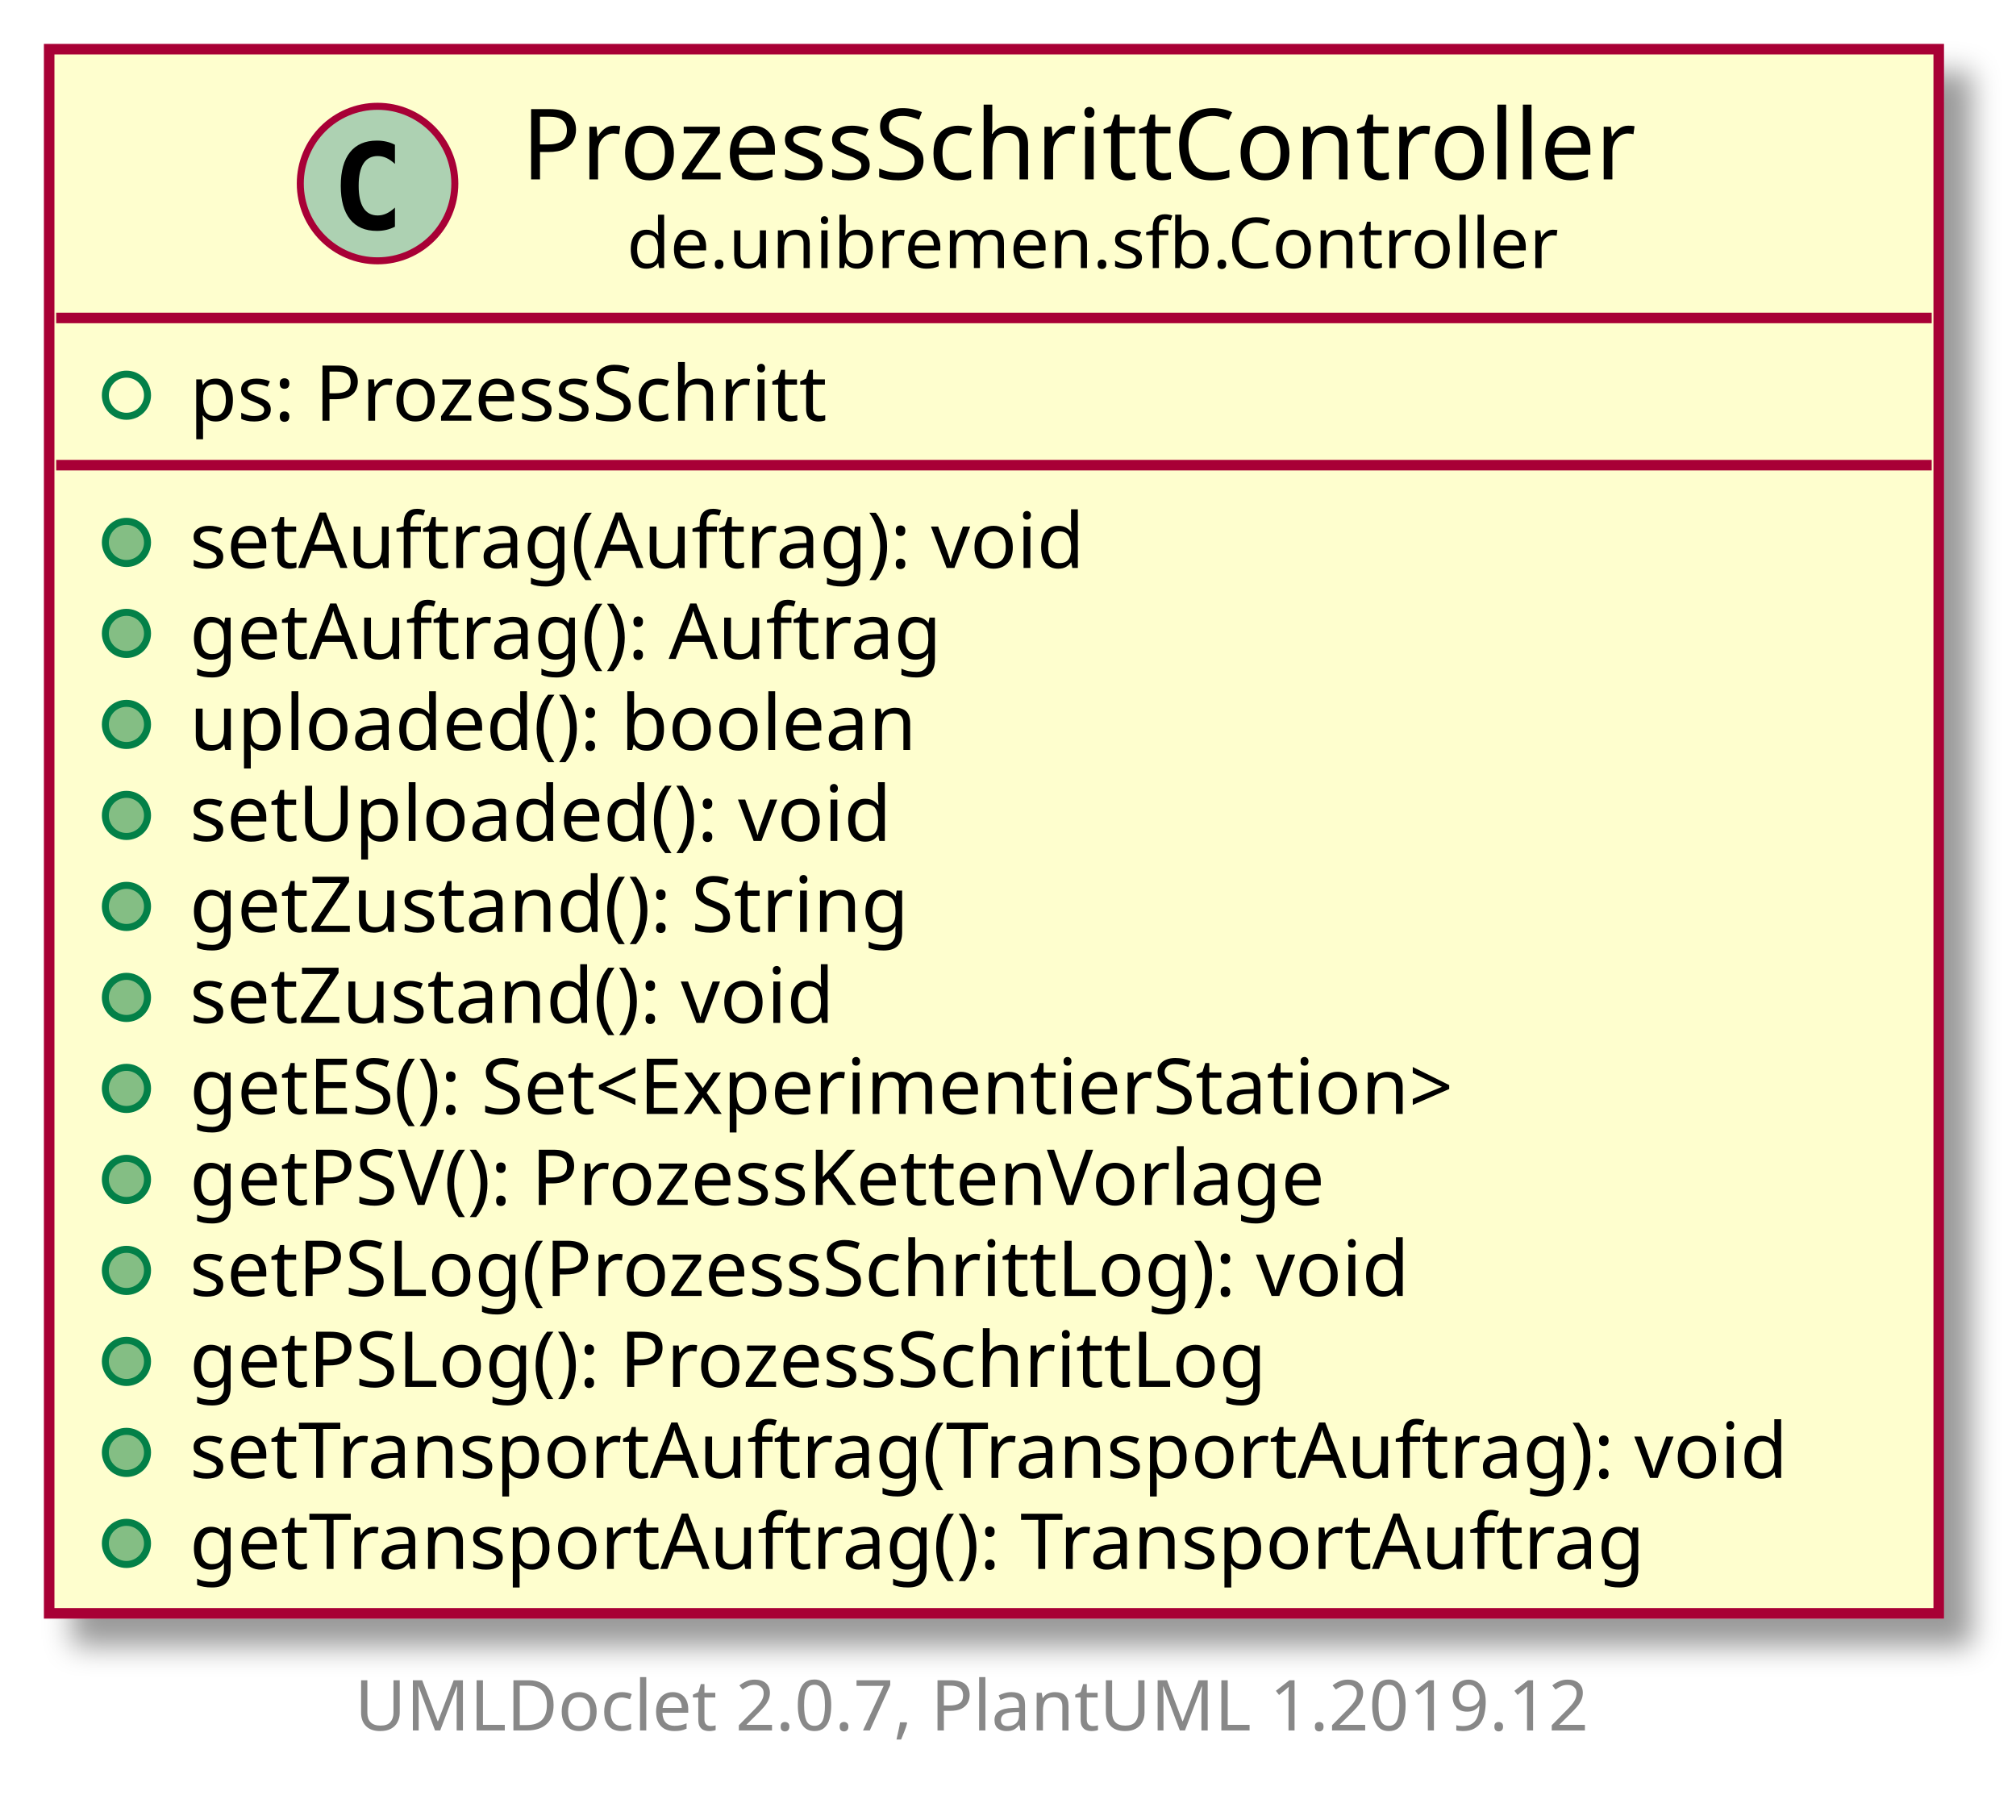
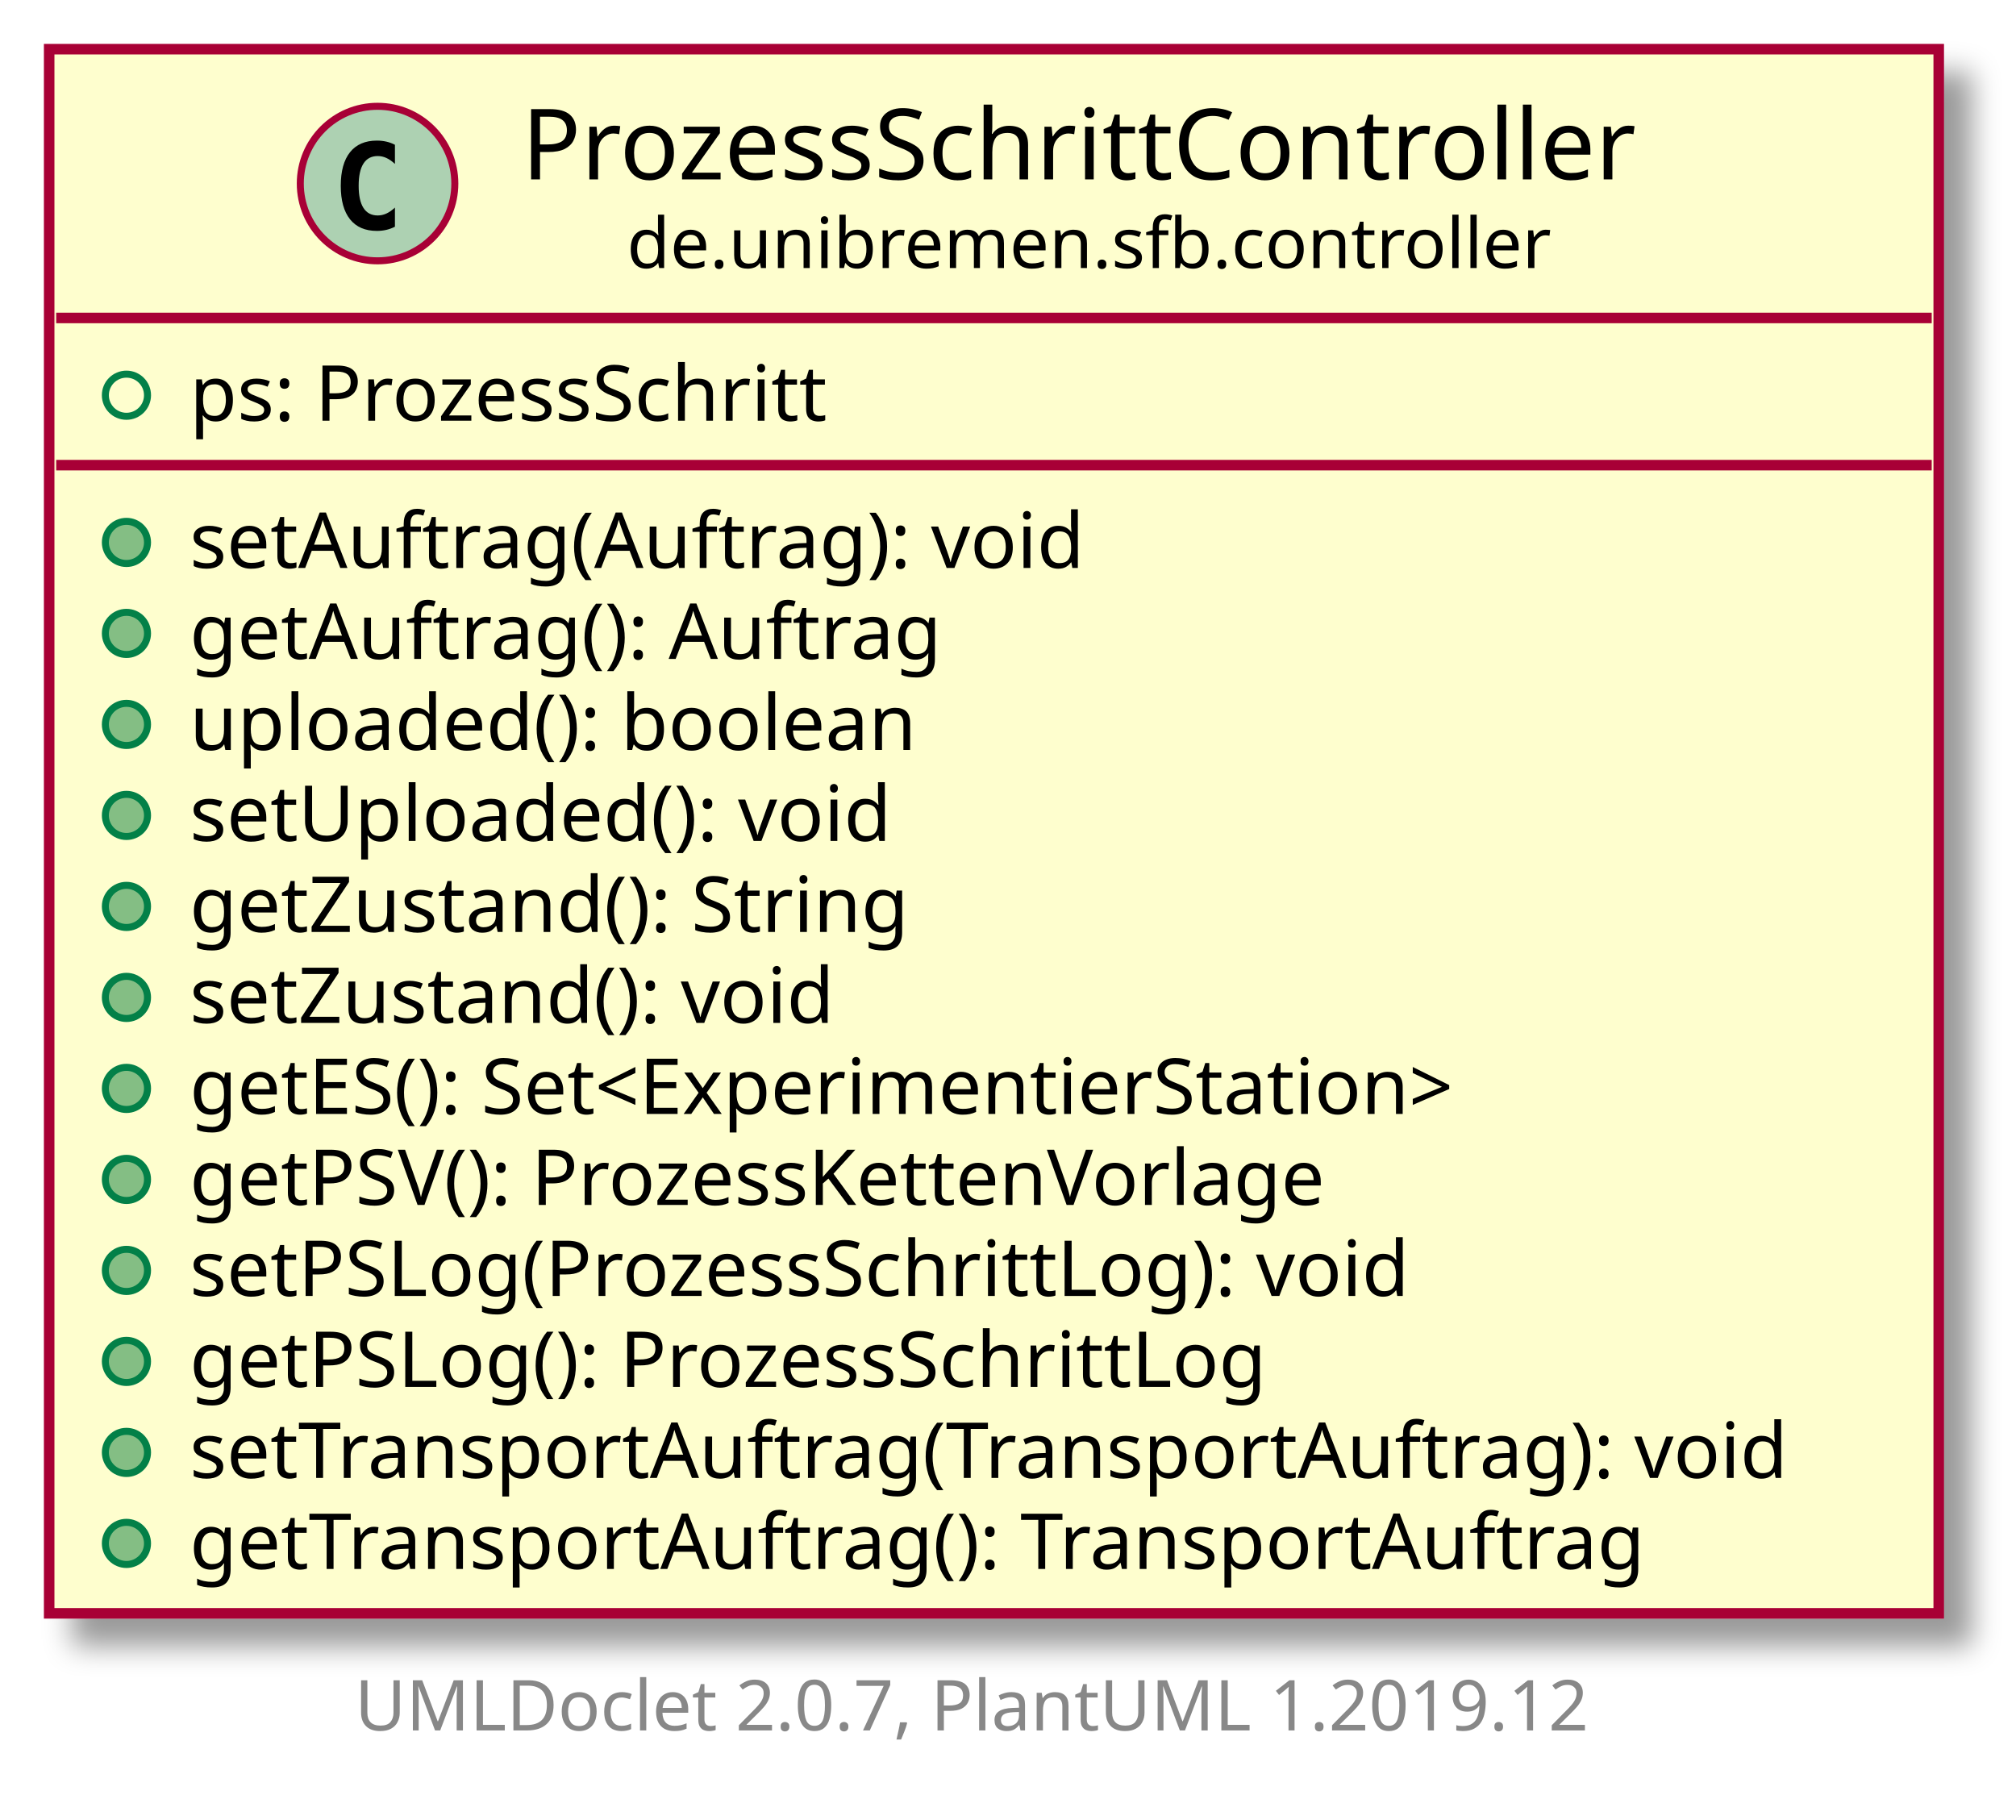
<svg xmlns="http://www.w3.org/2000/svg" xmlns:xlink="http://www.w3.org/1999/xlink" contentScriptType="application/ecmascript" contentStyleType="text/css" height="259px" preserveAspectRatio="none" style="width:287px;height:259px;" version="1.1" viewBox="0 0 287 259" width="287px" zoomAndPan="magnify">
  <defs>
    <filter height="300%" id="ftisels5nxc7e" width="300%" x="-1" y="-1">
      <feGaussianBlur result="blurOut" stdDeviation="2.0" />
      <feColorMatrix in="blurOut" result="blurOut2" type="matrix" values="0 0 0 0 0 0 0 0 0 0 0 0 0 0 0 0 0 0 .4 0" />
      <feOffset dx="4.0" dy="4.0" in="blurOut2" result="blurOut3" />
      <feBlend in="SourceGraphic" in2="blurOut3" mode="normal" />
    </filter>
  </defs>
  <g>
    <a href="ProzessSchrittController.html" target="_top" title="ProzessSchrittController.html" xlink:actuate="onRequest" xlink:href="ProzessSchrittController.html" xlink:show="new" xlink:title="ProzessSchrittController.html" xlink:type="simple">
-       <rect fill="#FEFECE" filter="url(#ftisels5nxc7e)" height="222.682" id="de.unibremen.sfb.Controller.ProzessSchrittController" style="stroke: #A80036; stroke-width: 1.5;" width="269" x="7" y="7" />
+       <rect fill="#FEFECE" filter="url(#ftisels5nxc7e)" height="222.682" id="de.unibremen.sfb.controller.ProzessSchrittController" style="stroke: #A80036; stroke-width: 1.5;" width="269" x="7" y="7" />
      <ellipse cx="53.75" cy="26.133" fill="#ADD1B2" rx="11" ry="11" style="stroke: #A80036; stroke-width: 1.0;" />
      <path d="M56.223,32.276 Q55.642,32.575 55.003,32.724 Q54.364,32.873 53.658,32.873 Q51.151,32.873 49.831,31.222 Q48.512,29.57 48.512,26.449 Q48.512,23.319 49.831,21.668 Q51.151,20.016 53.658,20.016 Q54.364,20.016 55.011,20.165 Q55.659,20.314 56.223,20.613 L56.223,23.336 Q55.592,22.755 54.999,22.485 Q54.405,22.215 53.774,22.215 Q52.43,22.215 51.745,23.282 Q51.06,24.349 51.06,26.449 Q51.06,28.541 51.745,29.607 Q52.43,30.674 53.774,30.674 Q54.405,30.674 54.999,30.404 Q55.592,30.134 56.223,29.553 Z " />
      <text fill="#000000" font-family="sans-serif" font-size="14" lengthAdjust="spacingAndGlyphs" textLength="167" x="74.25" y="25.535">ProzessSchrittController</text>
-       <text fill="#000000" font-family="sans-serif" font-size="10" lengthAdjust="spacingAndGlyphs" textLength="137" x="89.25" y="38.156">de.unibremen.sfb.Controller</text>
+       <text fill="#000000" font-family="sans-serif" font-size="10" lengthAdjust="spacingAndGlyphs" textLength="137" x="89.25" y="38.156">de.unibremen.sfb.controller</text>
      <line style="stroke: #A80036; stroke-width: 1.5;" x1="8" x2="275" y1="45.266" y2="45.266" />
      <ellipse cx="18" cy="56.266" fill="none" rx="3" ry="3" style="stroke: #038048; stroke-width: 1.0;" />
      <text fill="#000000" font-family="sans-serif" font-size="11" lengthAdjust="spacingAndGlyphs" textLength="96" x="27" y="59.9">ps: ProzessSchritt</text>
      <line style="stroke: #A80036; stroke-width: 1.5;" x1="8" x2="275" y1="66.221" y2="66.221" />
      <ellipse cx="18" cy="77.221" fill="#84BE84" rx="3" ry="3" style="stroke: #038048; stroke-width: 1.0;" />
      <text fill="#000000" font-family="sans-serif" font-size="11" lengthAdjust="spacingAndGlyphs" textLength="135" x="27" y="80.856">setAuftrag(Auftrag): void</text>
      <ellipse cx="18" cy="90.176" fill="#84BE84" rx="3" ry="3" style="stroke: #038048; stroke-width: 1.0;" />
      <text fill="#000000" font-family="sans-serif" font-size="11" lengthAdjust="spacingAndGlyphs" textLength="113" x="27" y="93.811">getAuftrag(): Auftrag</text>
      <ellipse cx="18" cy="103.131" fill="#84BE84" rx="3" ry="3" style="stroke: #038048; stroke-width: 1.0;" />
      <text fill="#000000" font-family="sans-serif" font-size="11" lengthAdjust="spacingAndGlyphs" textLength="107" x="27" y="106.766">uploaded(): boolean</text>
      <ellipse cx="18" cy="116.086" fill="#84BE84" rx="3" ry="3" style="stroke: #038048; stroke-width: 1.0;" />
      <text fill="#000000" font-family="sans-serif" font-size="11" lengthAdjust="spacingAndGlyphs" textLength="104" x="27" y="119.721">setUploaded(): void</text>
      <ellipse cx="18" cy="129.041" fill="#84BE84" rx="3" ry="3" style="stroke: #038048; stroke-width: 1.0;" />
      <text fill="#000000" font-family="sans-serif" font-size="11" lengthAdjust="spacingAndGlyphs" textLength="107" x="27" y="132.676">getZustand(): String</text>
      <ellipse cx="18" cy="141.996" fill="#84BE84" rx="3" ry="3" style="stroke: #038048; stroke-width: 1.0;" />
      <text fill="#000000" font-family="sans-serif" font-size="11" lengthAdjust="spacingAndGlyphs" textLength="97" x="27" y="145.631">setZustand(): void</text>
      <ellipse cx="18" cy="154.951" fill="#84BE84" rx="3" ry="3" style="stroke: #038048; stroke-width: 1.0;" />
      <text fill="#000000" font-family="sans-serif" font-size="11" lengthAdjust="spacingAndGlyphs" textLength="189" x="27" y="158.586">getES(): Set&lt;ExperimentierStation&gt;</text>
      <ellipse cx="18" cy="167.906" fill="#84BE84" rx="3" ry="3" style="stroke: #038048; stroke-width: 1.0;" />
      <text fill="#000000" font-family="sans-serif" font-size="11" lengthAdjust="spacingAndGlyphs" textLength="167" x="27" y="171.541">getPSV(): ProzessKettenVorlage</text>
      <ellipse cx="18" cy="180.861" fill="#84BE84" rx="3" ry="3" style="stroke: #038048; stroke-width: 1.0;" />
      <text fill="#000000" font-family="sans-serif" font-size="11" lengthAdjust="spacingAndGlyphs" textLength="182" x="27" y="184.496">setPSLog(ProzessSchrittLog): void</text>
      <ellipse cx="18" cy="193.816" fill="#84BE84" rx="3" ry="3" style="stroke: #038048; stroke-width: 1.0;" />
      <text fill="#000000" font-family="sans-serif" font-size="11" lengthAdjust="spacingAndGlyphs" textLength="160" x="27" y="197.451">getPSLog(): ProzessSchrittLog</text>
      <ellipse cx="18" cy="206.772" fill="#84BE84" rx="3" ry="3" style="stroke: #038048; stroke-width: 1.0;" />
      <text fill="#000000" font-family="sans-serif" font-size="11" lengthAdjust="spacingAndGlyphs" textLength="243" x="27" y="210.406">setTransportAuftrag(TransportAuftrag): void</text>
      <ellipse cx="18" cy="219.727" fill="#84BE84" rx="3" ry="3" style="stroke: #038048; stroke-width: 1.0;" />
      <text fill="#000000" font-family="sans-serif" font-size="11" lengthAdjust="spacingAndGlyphs" textLength="221" x="27" y="223.361">getTransportAuftrag(): TransportAuftrag</text>
    </a>
    <text fill="#888888" font-family="sans-serif" font-size="10" lengthAdjust="spacingAndGlyphs" textLength="182" x="50.5" y="246.35">UMLDoclet 2.0.7, PlantUML 1.2019.12</text>
  </g>
</svg>
